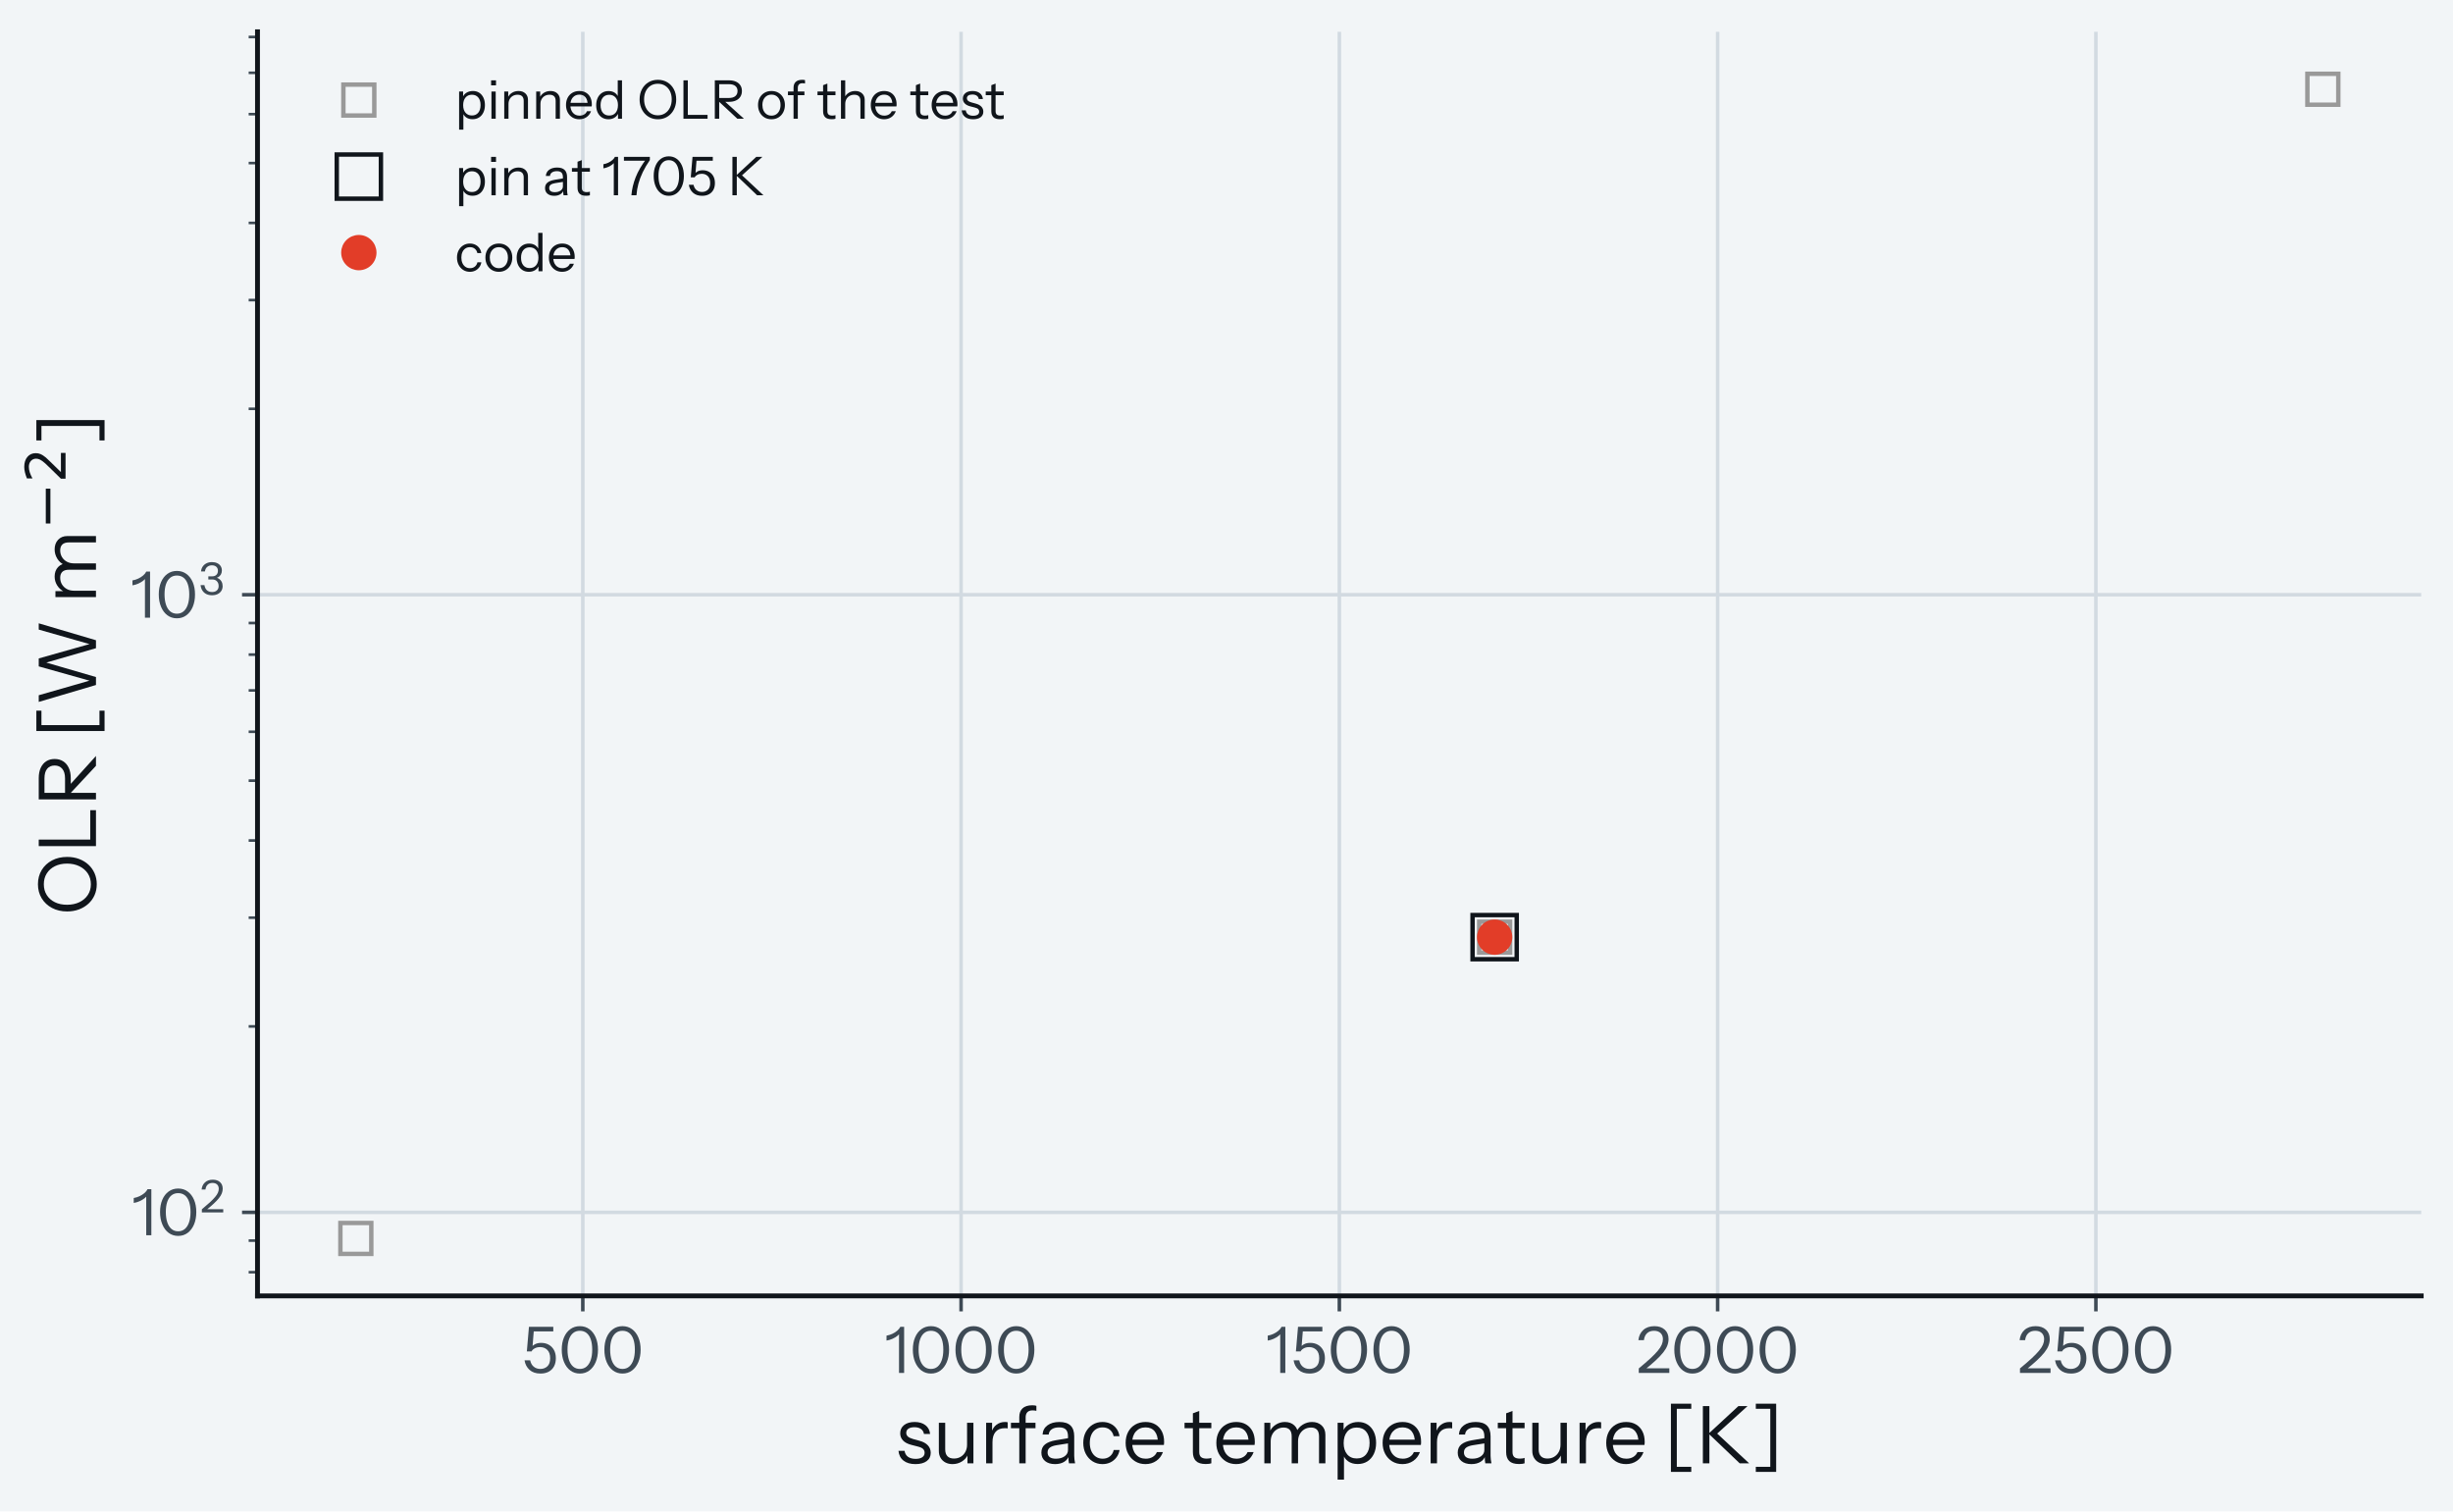
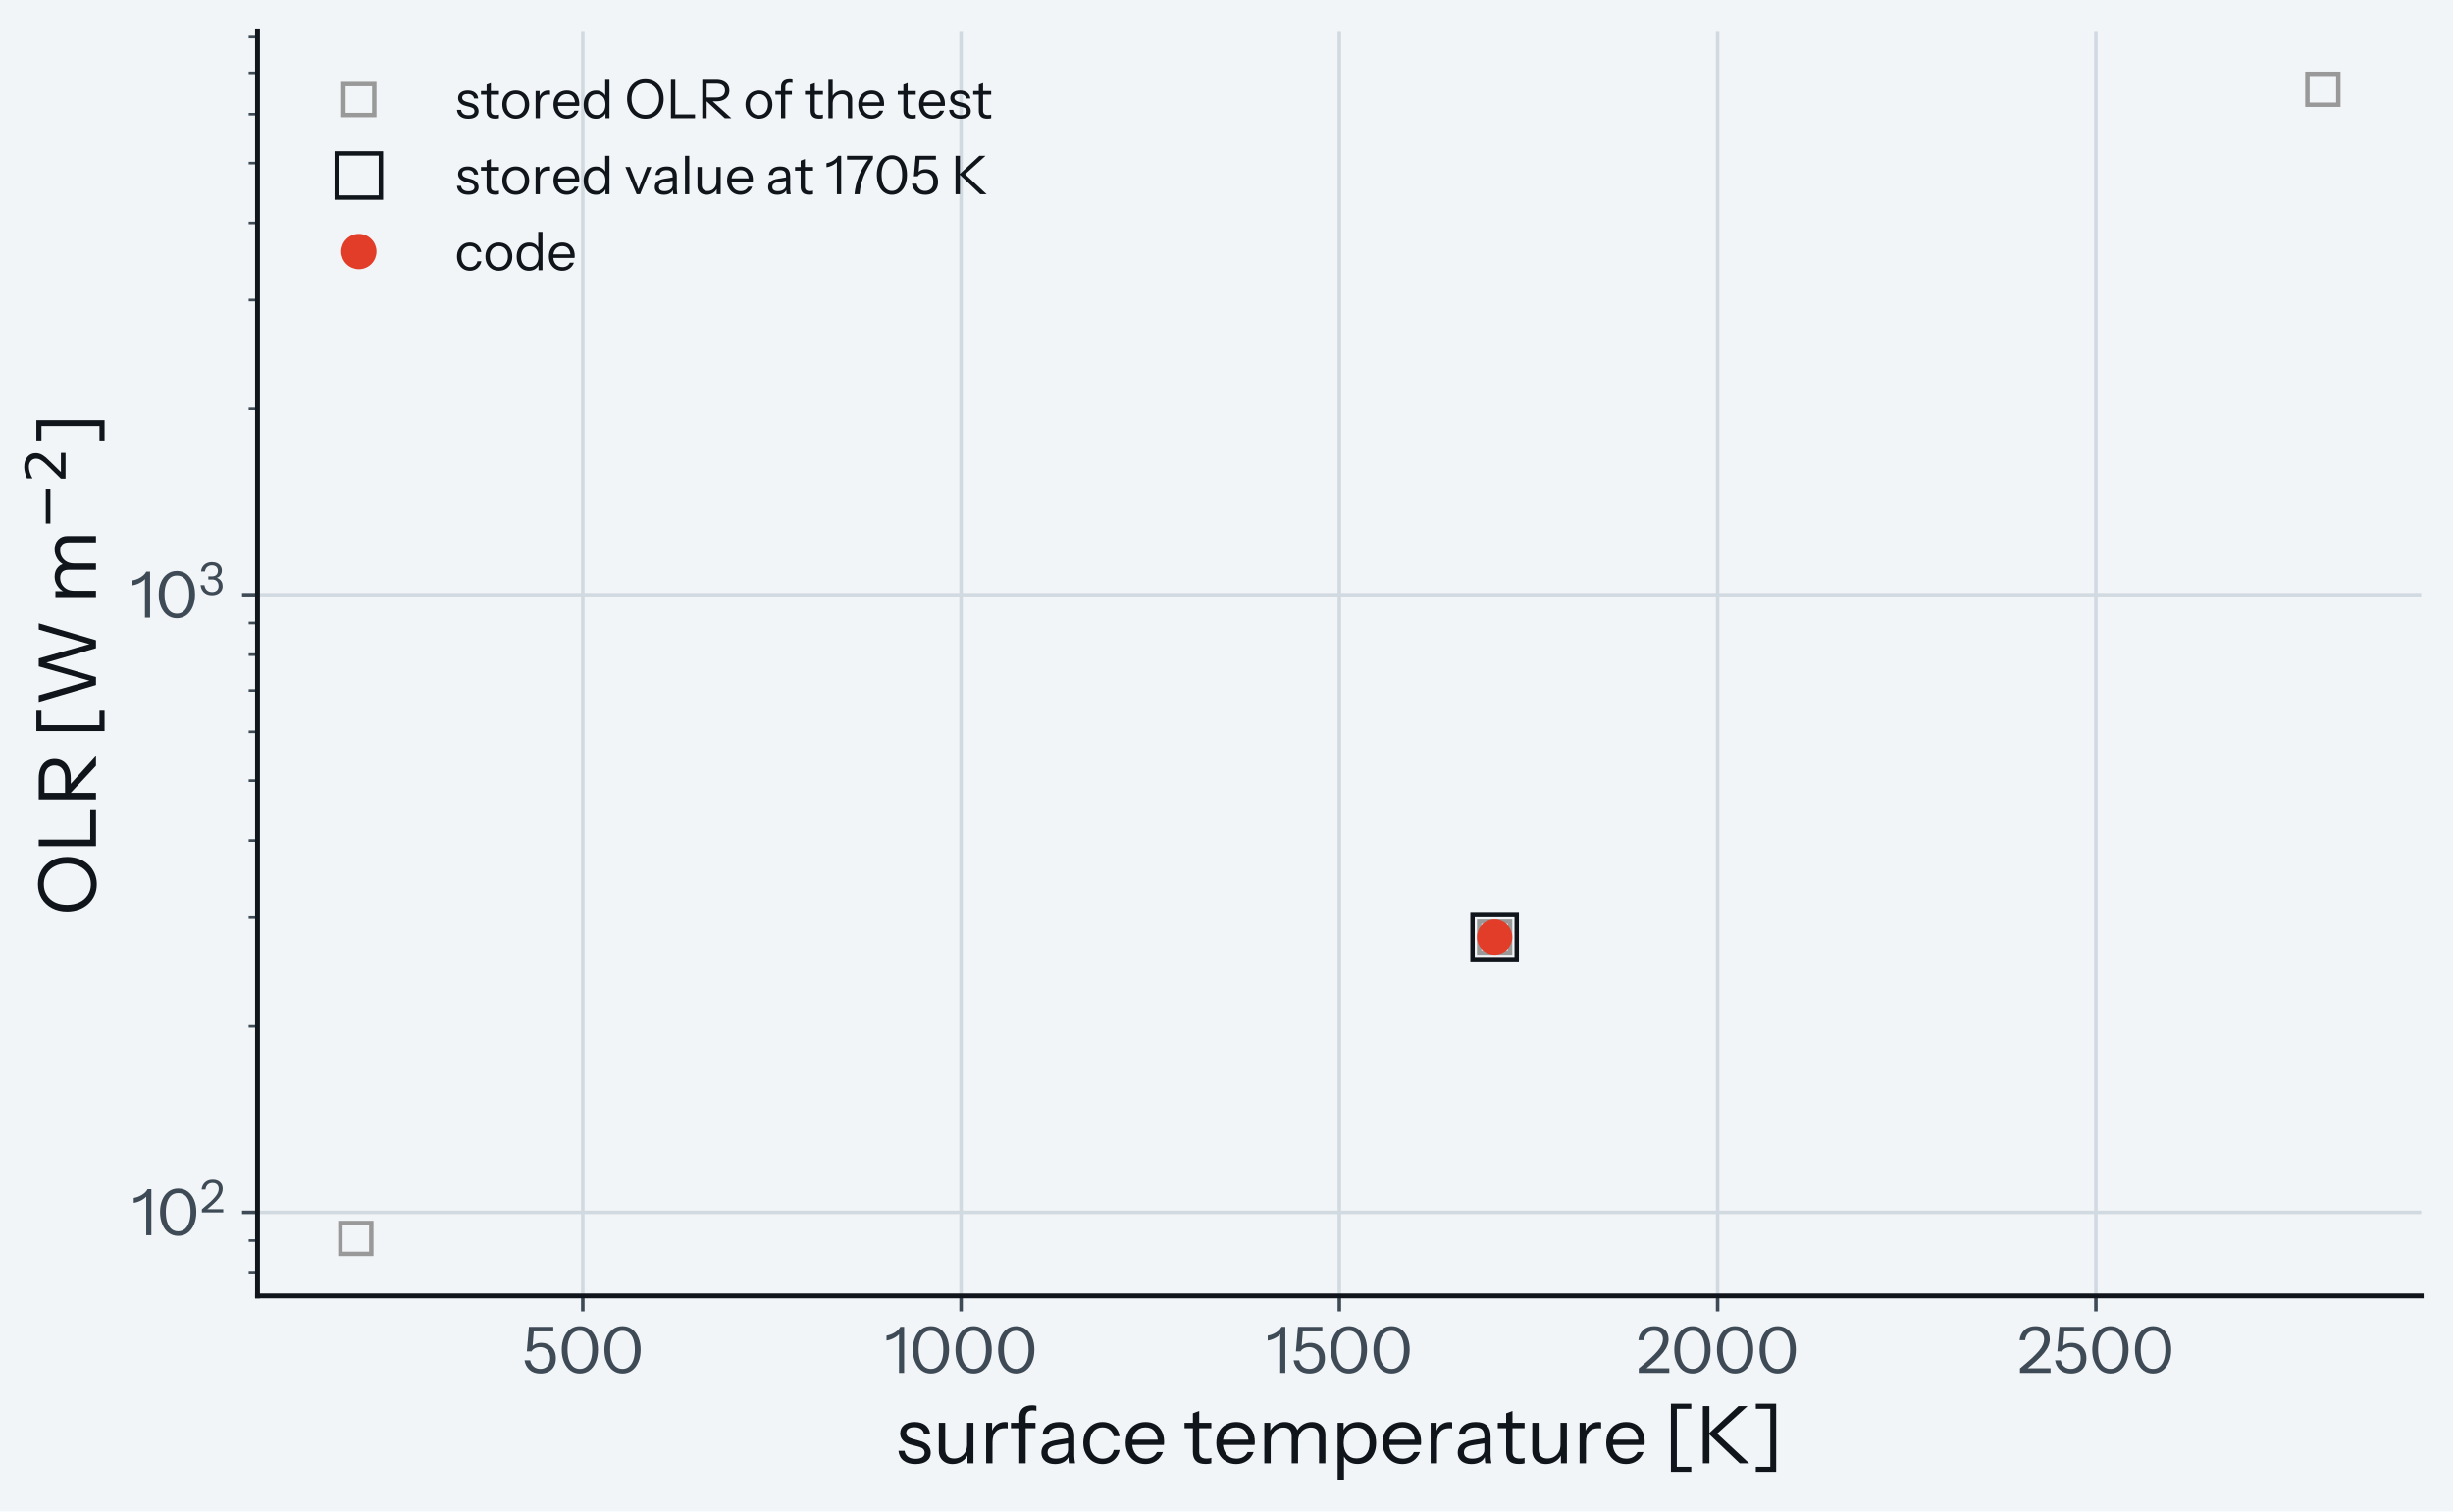
<svg xmlns="http://www.w3.org/2000/svg" xmlns:xlink="http://www.w3.org/1999/xlink" width="555.483pt" height="342.264pt" viewBox="0 0 555.483 342.264" version="1.1">
  <defs>
    <style type="text/css">*{stroke-linejoin: round; stroke-linecap: butt}</style>
  </defs>
  <g id="figure_1">
    <g id="patch_1">
      <path d="M 0 342.264  L 555.483 342.264  L 555.483 0  L 0 0  z " style="fill: #f2f5f7" />
    </g>
    <g id="axes_1">
      <g id="patch_2">
        <path d="M 58.31 293.462  L 548.283 293.462  L 548.283 7.2  L 58.31 7.2  z " style="fill: #f2f5f7" />
      </g>
      <g id="matplotlib.axis_1">
        <g id="xtick_1">
          <g id="line2d_1">
            <path d="M 131.977 293.462  L 131.977 7.2  " clip-path="url(#p3e7d38da73)" style="fill: none; stroke: #d2dae1; stroke-width: 0.8; stroke-linecap: square" />
          </g>
          <g id="line2d_2">
            <defs>
              <path id="m2a301ba8c9" d="M 0 0  L 0 3.5  " style="stroke: #3e4a55; stroke-width: 0.8" />
            </defs>
            <g>
              <use xlink:href="#m2a301ba8c9" x="131.977" y="293.462" style="fill: #3e4a55; stroke: #3e4a55; stroke-width: 0.8" />
            </g>
          </g>
          <g id="text_1">
            <g style="fill: #3e4a55" transform="translate(118.1592 310.9018) scale(0.145 -0.145)">
              <defs>
                <path id="InstrumentSans-Regular-35" d="M 1869 -64  Q 1184 -64 774 304  Q 365 672 275 1261  L 838 1261  Q 922 845 1194 621  Q 1466 397 1856 397  Q 2266 397 2550 653  Q 2835 909 2835 1466  Q 2835 2022 2550 2300  Q 2266 2579 1830 2579  Q 1517 2579 1286 2451  Q 1056 2323 979 2150  L 506 2150  L 717 4608  L 3149 4608  L 3149 4147  L 1030 4147  L 1210 4339  L 1062 2483  L 941 2528  Q 1056 2720 1312 2861  Q 1568 3002 1939 3002  Q 2368 3002 2697 2816  Q 3027 2630 3216 2288  Q 3405 1946 3405 1466  Q 3405 986 3216 643  Q 3027 301 2684 118  Q 2342 -64 1869 -64  z " transform="scale(0.015625)" />
                <path id="InstrumentSans-Regular-30" d="M 2131 -64  Q 1587 -64 1180 240  Q 774 544 547 1085  Q 320 1626 320 2323  Q 320 3021 544 3549  Q 768 4077 1177 4374  Q 1587 4672 2131 4672  Q 2675 4672 3081 4374  Q 3488 4077 3715 3549  Q 3942 3021 3942 2323  Q 3942 1619 3715 1081  Q 3488 544 3081 240  Q 2675 -64 2131 -64  z M 2131 397  Q 2522 397 2797 630  Q 3072 864 3219 1296  Q 3366 1728 3366 2330  Q 3366 2925 3222 3347  Q 3078 3770 2803 3990  Q 2528 4211 2131 4211  Q 1734 4211 1459 3987  Q 1184 3763 1040 3344  Q 896 2925 896 2330  Q 896 1728 1043 1293  Q 1190 858 1465 627  Q 1741 397 2131 397  z " transform="scale(0.015625)" />
              </defs>
              <use xlink:href="#InstrumentSans-Regular-35" />
              <use xlink:href="#InstrumentSans-Regular-30" transform="translate(57.39999 0)" />
              <use xlink:href="#InstrumentSans-Regular-30" transform="translate(124 0)" />
            </g>
          </g>
        </g>
        <g id="xtick_2">
          <g id="line2d_3">
            <path d="M 217.637 293.462  L 217.637 7.2  " clip-path="url(#p3e7d38da73)" style="fill: none; stroke: #d2dae1; stroke-width: 0.8; stroke-linecap: square" />
          </g>
          <g id="line2d_4">
            <g>
              <use xlink:href="#m2a301ba8c9" x="217.637" y="293.462" style="fill: #3e4a55; stroke: #3e4a55; stroke-width: 0.8" />
            </g>
          </g>
          <g id="text_2">
            <g style="fill: #3e4a55" transform="translate(200.3184 310.9018) scale(0.145 -0.145)">
              <defs>
                <path id="InstrumentSans-Regular-31" d="M 1440 0  L 1440 4083  L 1574 4051  Q 1498 3878 1280 3705  Q 1062 3533 777 3405  Q 493 3277 192 3232  L 192 3725  Q 493 3776 768 3904  Q 1043 4032 1257 4214  Q 1472 4397 1574 4608  L 1952 4608  L 1952 0  L 1440 0  z " transform="scale(0.015625)" />
              </defs>
              <use xlink:href="#InstrumentSans-Regular-31" />
              <use xlink:href="#InstrumentSans-Regular-30" transform="translate(39.09999 0)" />
              <use xlink:href="#InstrumentSans-Regular-30" transform="translate(105.7 0)" />
              <use xlink:href="#InstrumentSans-Regular-30" transform="translate(172.3 0)" />
            </g>
          </g>
        </g>
        <g id="xtick_3">
          <g id="line2d_5">
            <path d="M 303.296 293.462  L 303.296 7.2  " clip-path="url(#p3e7d38da73)" style="fill: none; stroke: #d2dae1; stroke-width: 0.8; stroke-linecap: square" />
          </g>
          <g id="line2d_6">
            <g>
              <use xlink:href="#m2a301ba8c9" x="303.296" y="293.462" style="fill: #3e4a55; stroke: #3e4a55; stroke-width: 0.8" />
            </g>
          </g>
          <g id="text_3">
            <g style="fill: #3e4a55" transform="translate(286.644 310.9018) scale(0.145 -0.145)">
              <use xlink:href="#InstrumentSans-Regular-31" />
              <use xlink:href="#InstrumentSans-Regular-35" transform="translate(39.09999 0)" />
              <use xlink:href="#InstrumentSans-Regular-30" transform="translate(96.49998 0)" />
              <use xlink:href="#InstrumentSans-Regular-30" transform="translate(163.1 0)" />
            </g>
          </g>
        </g>
        <g id="xtick_4">
          <g id="line2d_7">
            <path d="M 388.956 293.462  L 388.956 7.2  " clip-path="url(#p3e7d38da73)" style="fill: none; stroke: #d2dae1; stroke-width: 0.8; stroke-linecap: square" />
          </g>
          <g id="line2d_8">
            <g>
              <use xlink:href="#m2a301ba8c9" x="388.956" y="293.462" style="fill: #3e4a55; stroke: #3e4a55; stroke-width: 0.8" />
            </g>
          </g>
          <g id="text_4">
            <g style="fill: #3e4a55" transform="translate(370.5205 310.9018) scale(0.145 -0.145)">
              <defs>
                <path id="InstrumentSans-Regular-32" d="M 256 0  L 256 448  Q 947 1018 1411 1446  Q 1875 1875 2153 2208  Q 2432 2541 2550 2819  Q 2669 3098 2669 3366  Q 2669 3763 2432 3987  Q 2195 4211 1779 4211  Q 1350 4211 1088 3968  Q 826 3725 768 3270  L 218 3270  Q 282 3898 701 4285  Q 1120 4672 1818 4672  Q 2464 4672 2848 4326  Q 3232 3981 3232 3379  Q 3232 3053 3107 2726  Q 2982 2400 2697 2041  Q 2413 1683 1949 1251  Q 1485 819 800 275  L 678 461  L 3309 461  L 3309 0  L 256 0  z " transform="scale(0.015625)" />
              </defs>
              <use xlink:href="#InstrumentSans-Regular-32" />
              <use xlink:href="#InstrumentSans-Regular-30" transform="translate(54.49999 0)" />
              <use xlink:href="#InstrumentSans-Regular-30" transform="translate(121.1 0)" />
              <use xlink:href="#InstrumentSans-Regular-30" transform="translate(187.7 0)" />
            </g>
          </g>
        </g>
        <g id="xtick_5">
          <g id="line2d_9">
            <path d="M 474.615 293.462  L 474.615 7.2  " clip-path="url(#p3e7d38da73)" style="fill: none; stroke: #d2dae1; stroke-width: 0.8; stroke-linecap: square" />
          </g>
          <g id="line2d_10">
            <g>
              <use xlink:href="#m2a301ba8c9" x="474.615" y="293.462" style="fill: #3e4a55; stroke: #3e4a55; stroke-width: 0.8" />
            </g>
          </g>
          <g id="text_5">
            <g style="fill: #3e4a55" transform="translate(456.8462 310.9018) scale(0.145 -0.145)">
              <use xlink:href="#InstrumentSans-Regular-32" />
              <use xlink:href="#InstrumentSans-Regular-35" transform="translate(54.49999 0)" />
              <use xlink:href="#InstrumentSans-Regular-30" transform="translate(111.9 0)" />
              <use xlink:href="#InstrumentSans-Regular-30" transform="translate(178.5 0)" />
            </g>
          </g>
        </g>
        <g id="text_6">
          <g style="fill: #10151b" transform="translate(202.7551 331.3743) scale(0.18 -0.18)">
            <defs>
              <path id="InstrumentSans-Regular-73" d="M 1619 -64  Q 1018 -64 659 214  Q 301 493 250 1005  L 742 1005  Q 787 691 1017 524  Q 1248 358 1632 358  Q 1971 358 2163 486  Q 2355 614 2355 851  Q 2355 1018 2246 1142  Q 2138 1267 1811 1350  L 1286 1485  Q 838 1600 614 1840  Q 390 2080 390 2413  Q 390 2835 704 3081  Q 1018 3328 1555 3328  Q 2086 3328 2419 3072  Q 2752 2816 2797 2362  L 2304 2362  Q 2259 2624 2060 2765  Q 1862 2906 1536 2906  Q 1222 2906 1049 2787  Q 877 2669 877 2451  Q 877 2285 1001 2163  Q 1126 2042 1421 1958  L 1933 1818  Q 2387 1696 2617 1446  Q 2848 1197 2848 845  Q 2848 416 2521 176  Q 2195 -64 1619 -64  z " transform="scale(0.015625)" />
              <path id="InstrumentSans-Regular-75" d="M 1574 -64  Q 1254 -64 1004 67  Q 755 198 614 438  Q 474 678 474 992  L 474 3264  L 986 3264  L 986 1126  Q 986 755 1168 569  Q 1350 384 1690 384  Q 1997 384 2233 525  Q 2470 666 2608 918  Q 2746 1171 2746 1498  L 2829 723  Q 2669 358 2329 147  Q 1990 -64 1574 -64  z M 2778 0  L 2778 768  L 2746 768  L 2746 3264  L 3258 3264  L 3258 0  L 2778 0  z " transform="scale(0.015625)" />
              <path id="InstrumentSans-Regular-72" d="M 512 0  L 512 3264  L 992 3264  L 992 2432  L 1024 2432  L 1024 0  L 512 0  z M 1024 1702  L 941 2477  Q 1056 2893 1350 3110  Q 1645 3328 2029 3328  Q 2189 3328 2246 3302  L 2246 2810  Q 2214 2822 2156 2825  Q 2099 2829 2016 2829  Q 1530 2829 1277 2537  Q 1024 2246 1024 1702  z " transform="scale(0.015625)" />
              <path id="InstrumentSans-Regular-66" d="M 781 0  L 781 3725  Q 781 4173 1040 4422  Q 1299 4672 1830 4672  Q 1958 4672 2032 4659  Q 2106 4646 2157 4627  L 2157 4224  Q 2112 4237 2032 4249  Q 1952 4262 1862 4262  Q 1568 4262 1430 4115  Q 1293 3968 1293 3699  L 1293 0  L 781 0  z M 109 2829  L 109 3264  L 2086 3264  L 2086 2829  L 109 2829  z " transform="scale(0.015625)" />
              <path id="InstrumentSans-Regular-61" d="M 2515 0  Q 2490 109 2480 249  Q 2470 390 2470 608  L 2438 608  L 2438 2170  Q 2438 2541 2268 2717  Q 2099 2893 1722 2893  Q 1350 2893 1129 2742  Q 909 2592 883 2317  L 390 2317  Q 422 2790 787 3059  Q 1152 3328 1741 3328  Q 2349 3328 2643 3040  Q 2938 2752 2938 2176  L 2938 608  Q 2938 467 2957 316  Q 2976 166 3008 0  L 2515 0  z M 1395 -64  Q 890 -64 592 182  Q 294 429 294 858  Q 294 1286 588 1523  Q 883 1760 1446 1856  L 2586 2048  L 2586 1626  L 1523 1459  Q 1165 1402 979 1267  Q 794 1133 794 877  Q 794 627 963 499  Q 1133 371 1466 371  Q 1894 371 2166 566  Q 2438 762 2438 1075  L 2522 621  Q 2419 294 2121 115  Q 1824 -64 1395 -64  z " transform="scale(0.015625)" />
              <path id="InstrumentSans-Regular-63" d="M 1805 -64  Q 1357 -64 1008 157  Q 659 378 457 765  Q 256 1152 256 1645  Q 256 2138 457 2515  Q 659 2893 1008 3110  Q 1357 3328 1798 3328  Q 2163 3328 2454 3187  Q 2746 3046 2934 2787  Q 3123 2528 3174 2182  L 2701 2182  Q 2637 2496 2406 2694  Q 2176 2893 1811 2893  Q 1498 2893 1267 2739  Q 1037 2586 909 2304  Q 781 2022 781 1645  Q 781 1267 909 979  Q 1037 691 1270 531  Q 1504 371 1818 371  Q 2170 371 2406 566  Q 2643 762 2707 1075  L 3181 1075  Q 3123 736 2928 477  Q 2733 218 2445 77  Q 2157 -64 1805 -64  z " transform="scale(0.015625)" />
              <path id="InstrumentSans-Regular-65" d="M 1850 -64  Q 1382 -64 1024 157  Q 666 378 461 762  Q 256 1146 256 1645  Q 256 2144 457 2525  Q 659 2906 1024 3117  Q 1389 3328 1862 3328  Q 2317 3328 2653 3129  Q 2989 2931 3171 2572  Q 3354 2214 3354 1728  Q 3354 1664 3350 1606  Q 3347 1549 3334 1478  L 640 1478  L 640 1907  L 3021 1907  L 2854 1670  Q 2854 2259 2595 2576  Q 2336 2893 1862 2893  Q 1376 2893 1078 2557  Q 781 2221 781 1651  Q 781 1069 1078 720  Q 1376 371 1875 371  Q 2189 371 2425 508  Q 2662 646 2771 902  L 3258 902  Q 3098 454 2723 195  Q 2349 -64 1850 -64  z " transform="scale(0.015625)" />
              <path id="InstrumentSans-Regular-20" transform="scale(0.015625)" />
              <path id="InstrumentSans-Regular-74" d="M 1818 -58  Q 1274 -58 1027 188  Q 781 435 781 902  L 781 4026  L 1293 4218  L 1293 909  Q 1293 634 1433 506  Q 1574 378 1894 378  Q 2022 378 2115 394  Q 2208 410 2266 435  L 2266 0  Q 2202 -26 2083 -42  Q 1965 -58 1818 -58  z M 109 2829  L 109 3264  L 2266 3264  L 2266 2829  L 109 2829  z " transform="scale(0.015625)" />
              <path id="InstrumentSans-Regular-6d" d="M 512 0  L 512 3264  L 992 3264  L 992 2496  L 1024 2496  L 1024 0  L 512 0  z M 2714 0  L 2714 2163  Q 2714 2534 2547 2707  Q 2381 2880 2067 2880  Q 1773 2880 1536 2739  Q 1299 2598 1161 2348  Q 1024 2099 1024 1766  L 941 2541  Q 1107 2906 1440 3117  Q 1773 3328 2163 3328  Q 2637 3328 2931 3049  Q 3226 2771 3226 2298  L 3226 0  L 2714 0  z M 4915 0  L 4915 2163  Q 4915 2534 4748 2707  Q 4582 2880 4269 2880  Q 3974 2880 3737 2739  Q 3501 2598 3363 2348  Q 3226 2099 3226 1766  L 3098 2541  Q 3264 2906 3609 3117  Q 3955 3328 4352 3328  Q 4826 3328 5126 3049  Q 5427 2771 5427 2298  L 5427 0  L 4915 0  z " transform="scale(0.015625)" />
              <path id="InstrumentSans-Regular-70" d="M 2125 -58  Q 1664 -58 1350 166  Q 1037 390 922 800  L 1024 813  L 1024 -1312  L 512 -1312  L 512 3264  L 992 3264  L 992 2502  L 922 2522  Q 1043 2899 1382 3113  Q 1722 3328 2170 3328  Q 2605 3328 2928 3117  Q 3251 2906 3430 2528  Q 3610 2150 3610 1645  Q 3610 1133 3424 749  Q 3238 365 2905 153  Q 2573 -58 2125 -58  z M 2048 390  Q 2534 390 2809 726  Q 3085 1062 3085 1645  Q 3085 2221 2809 2550  Q 2534 2880 2048 2880  Q 1562 2880 1280 2544  Q 998 2208 998 1626  Q 998 1056 1280 723  Q 1562 390 2048 390  z " transform="scale(0.015625)" />
              <path id="InstrumentSans-Regular-5b" d="M 576 -691  L 576 4800  L 2214 4800  L 2214 4390  L 1050 4390  L 1050 -282  L 2214 -282  L 2214 -691  L 576 -691  z " transform="scale(0.015625)" />
              <path id="InstrumentSans-Regular-4b" d="M 550 0  L 550 4608  L 1075 4608  L 1075 0  L 550 0  z M 1018 2394  L 3411 4608  L 4147 4608  L 1702 2394  L 1018 2394  z M 3514 0  L 1005 2394  L 1702 2394  L 4275 0  L 3514 0  z " transform="scale(0.015625)" />
              <path id="InstrumentSans-Regular-5d" d="M 2022 4800  L 2022 -691  L 384 -691  L 384 -282  L 1549 -282  L 1549 4390  L 384 4390  L 384 4800  L 2022 4800  z " transform="scale(0.015625)" />
            </defs>
            <use xlink:href="#InstrumentSans-Regular-73" />
            <use xlink:href="#InstrumentSans-Regular-75" transform="translate(47.29999 0)" />
            <use xlink:href="#InstrumentSans-Regular-72" transform="translate(106.2 0)" />
            <use xlink:href="#InstrumentSans-Regular-66" transform="translate(143.7 0)" />
            <use xlink:href="#InstrumentSans-Regular-61" transform="translate(179.1 0)" />
            <use xlink:href="#InstrumentSans-Regular-63" transform="translate(232.3999 0)" />
            <use xlink:href="#InstrumentSans-Regular-65" transform="translate(285.6999 0)" />
            <use xlink:href="#InstrumentSans-Regular-20" transform="translate(342.0999 0)" />
            <use xlink:href="#InstrumentSans-Regular-74" transform="translate(362.0999 0)" />
            <use xlink:href="#InstrumentSans-Regular-65" transform="translate(399.7999 0)" />
            <use xlink:href="#InstrumentSans-Regular-6d" transform="translate(456.1999 0)" />
            <use xlink:href="#InstrumentSans-Regular-70" transform="translate(548.3999 0)" />
            <use xlink:href="#InstrumentSans-Regular-65" transform="translate(608.9999 0)" />
            <use xlink:href="#InstrumentSans-Regular-72" transform="translate(665.3999 0)" />
            <use xlink:href="#InstrumentSans-Regular-61" transform="translate(702.8999 0)" />
            <use xlink:href="#InstrumentSans-Regular-74" transform="translate(756.1998 0)" />
            <use xlink:href="#InstrumentSans-Regular-75" transform="translate(793.8998 0)" />
            <use xlink:href="#InstrumentSans-Regular-72" transform="translate(852.7998 0)" />
            <use xlink:href="#InstrumentSans-Regular-65" transform="translate(890.2998 0)" />
            <use xlink:href="#InstrumentSans-Regular-20" transform="translate(946.6998 0)" />
            <use xlink:href="#InstrumentSans-Regular-5b" transform="translate(966.6998 0)" />
            <use xlink:href="#InstrumentSans-Regular-4b" transform="translate(1007.3 0)" />
            <use xlink:href="#InstrumentSans-Regular-5d" transform="translate(1076.5 0)" />
          </g>
        </g>
      </g>
      <g id="matplotlib.axis_2">
        <g id="ytick_1">
          <g id="line2d_11">
            <path d="M 58.31 274.542  L 548.283 274.542  " clip-path="url(#p3e7d38da73)" style="fill: none; stroke: #d2dae1; stroke-width: 0.8; stroke-linecap: square" />
          </g>
          <g id="line2d_12">
            <defs>
              <path id="me776a80f98" d="M 0 0  L -3.5 0  " style="stroke: #3e4a55; stroke-width: 0.8" />
            </defs>
            <g>
              <use xlink:href="#me776a80f98" x="58.31" y="274.542" style="fill: #3e4a55; stroke: #3e4a55; stroke-width: 0.8" />
            </g>
          </g>
          <g id="text_7">
            <g style="fill: #3e4a55" transform="translate(29.85 279.7619) scale(0.145 -0.145)">
              <use xlink:href="#InstrumentSans-Regular-31" transform="translate(0 0.2)" />
              <use xlink:href="#InstrumentSans-Regular-30" transform="translate(39.09999 0.2)" />
              <use xlink:href="#InstrumentSans-Regular-32" transform="translate(106.5925 35.9) scale(0.7)" />
            </g>
          </g>
        </g>
        <g id="ytick_2">
          <g id="line2d_13">
            <path d="M 58.31 134.683  L 548.283 134.683  " clip-path="url(#p3e7d38da73)" style="fill: none; stroke: #d2dae1; stroke-width: 0.8; stroke-linecap: square" />
          </g>
          <g id="line2d_14">
            <g>
              <use xlink:href="#me776a80f98" x="58.31" y="134.683" style="fill: #3e4a55; stroke: #3e4a55; stroke-width: 0.8" />
            </g>
          </g>
          <g id="text_8">
            <g style="fill: #3e4a55" transform="translate(29.56 139.903) scale(0.145 -0.145)">
              <defs>
                <path id="InstrumentSans-Regular-33" d="M 1894 -64  Q 1434 -64 1085 105  Q 736 275 521 601  Q 307 928 256 1389  L 806 1389  Q 877 909 1158 653  Q 1440 397 1901 397  Q 2336 397 2585 627  Q 2835 858 2835 1254  Q 2835 1670 2592 1929  Q 2349 2189 1939 2189  L 1363 2189  L 1363 2637  L 1920 2637  Q 2291 2637 2512 2851  Q 2733 3066 2733 3424  Q 2733 3802 2499 4006  Q 2266 4211 1869 4211  Q 1478 4211 1203 3984  Q 928 3757 877 3334  L 320 3334  Q 358 3744 563 4041  Q 768 4339 1110 4505  Q 1453 4672 1882 4672  Q 2298 4672 2618 4525  Q 2938 4378 3117 4106  Q 3296 3834 3296 3469  Q 3296 3142 3149 2892  Q 3002 2643 2749 2502  Q 2496 2362 2170 2362  L 2131 2496  Q 2522 2496 2806 2333  Q 3091 2170 3248 1888  Q 3405 1606 3405 1235  Q 3405 851 3213 556  Q 3021 262 2681 99  Q 2342 -64 1894 -64  z " transform="scale(0.015625)" />
              </defs>
              <use xlink:href="#InstrumentSans-Regular-31" transform="translate(0 0.2)" />
              <use xlink:href="#InstrumentSans-Regular-30" transform="translate(39.09999 0.2)" />
              <use xlink:href="#InstrumentSans-Regular-33" transform="translate(106.5925 35.9) scale(0.7)" />
            </g>
          </g>
        </g>
        <g id="ytick_3">
          <g id="line2d_15">
            <defs>
              <path id="mc28c0771e6" d="M 0 0  L -2 0  " style="stroke: #3e4a55; stroke-width: 0.6" />
            </defs>
            <g>
              <use xlink:href="#mc28c0771e6" x="58.31" y="288.096" style="fill: #3e4a55; stroke: #3e4a55; stroke-width: 0.6" />
            </g>
          </g>
        </g>
        <g id="ytick_4">
          <g id="line2d_16">
            <g>
              <use xlink:href="#mc28c0771e6" x="58.31" y="280.942" style="fill: #3e4a55; stroke: #3e4a55; stroke-width: 0.6" />
            </g>
          </g>
        </g>
        <g id="ytick_5">
          <g id="line2d_17">
            <g>
              <use xlink:href="#mc28c0771e6" x="58.31" y="232.44" style="fill: #3e4a55; stroke: #3e4a55; stroke-width: 0.6" />
            </g>
          </g>
        </g>
        <g id="ytick_6">
          <g id="line2d_18">
            <g>
              <use xlink:href="#mc28c0771e6" x="58.31" y="207.812" style="fill: #3e4a55; stroke: #3e4a55; stroke-width: 0.6" />
            </g>
          </g>
        </g>
        <g id="ytick_7">
          <g id="line2d_19">
            <g>
              <use xlink:href="#mc28c0771e6" x="58.31" y="190.338" style="fill: #3e4a55; stroke: #3e4a55; stroke-width: 0.6" />
            </g>
          </g>
        </g>
        <g id="ytick_8">
          <g id="line2d_20">
            <g>
              <use xlink:href="#mc28c0771e6" x="58.31" y="176.785" style="fill: #3e4a55; stroke: #3e4a55; stroke-width: 0.6" />
            </g>
          </g>
        </g>
        <g id="ytick_9">
          <g id="line2d_21">
            <g>
              <use xlink:href="#mc28c0771e6" x="58.31" y="165.711" style="fill: #3e4a55; stroke: #3e4a55; stroke-width: 0.6" />
            </g>
          </g>
        </g>
        <g id="ytick_10">
          <g id="line2d_22">
            <g>
              <use xlink:href="#mc28c0771e6" x="58.31" y="156.347" style="fill: #3e4a55; stroke: #3e4a55; stroke-width: 0.6" />
            </g>
          </g>
        </g>
        <g id="ytick_11">
          <g id="line2d_23">
            <g>
              <use xlink:href="#mc28c0771e6" x="58.31" y="148.237" style="fill: #3e4a55; stroke: #3e4a55; stroke-width: 0.6" />
            </g>
          </g>
        </g>
        <g id="ytick_12">
          <g id="line2d_24">
            <g>
              <use xlink:href="#mc28c0771e6" x="58.31" y="141.083" style="fill: #3e4a55; stroke: #3e4a55; stroke-width: 0.6" />
            </g>
          </g>
        </g>
        <g id="ytick_13">
          <g id="line2d_25">
            <g>
              <use xlink:href="#mc28c0771e6" x="58.31" y="92.581" style="fill: #3e4a55; stroke: #3e4a55; stroke-width: 0.6" />
            </g>
          </g>
        </g>
        <g id="ytick_14">
          <g id="line2d_26">
            <g>
              <use xlink:href="#mc28c0771e6" x="58.31" y="67.953" style="fill: #3e4a55; stroke: #3e4a55; stroke-width: 0.6" />
            </g>
          </g>
        </g>
        <g id="ytick_15">
          <g id="line2d_27">
            <g>
              <use xlink:href="#mc28c0771e6" x="58.31" y="50.48" style="fill: #3e4a55; stroke: #3e4a55; stroke-width: 0.6" />
            </g>
          </g>
        </g>
        <g id="ytick_16">
          <g id="line2d_28">
            <g>
              <use xlink:href="#mc28c0771e6" x="58.31" y="36.926" style="fill: #3e4a55; stroke: #3e4a55; stroke-width: 0.6" />
            </g>
          </g>
        </g>
        <g id="ytick_17">
          <g id="line2d_29">
            <g>
              <use xlink:href="#mc28c0771e6" x="58.31" y="25.852" style="fill: #3e4a55; stroke: #3e4a55; stroke-width: 0.6" />
            </g>
          </g>
        </g>
        <g id="ytick_18">
          <g id="line2d_30">
            <g>
              <use xlink:href="#mc28c0771e6" x="58.31" y="16.489" style="fill: #3e4a55; stroke: #3e4a55; stroke-width: 0.6" />
            </g>
          </g>
        </g>
        <g id="ytick_19">
          <g id="line2d_31">
            <g>
              <use xlink:href="#mc28c0771e6" x="58.31" y="8.378" style="fill: #3e4a55; stroke: #3e4a55; stroke-width: 0.6" />
            </g>
          </g>
        </g>
        <g id="text_9">
          <g style="fill: #10151b" transform="translate(21.87 207.3009) rotate(-90) scale(0.18 -0.18)">
            <defs>
              <path id="InstrumentSans-Regular-4f" d="M 2515 -64  Q 2035 -64 1635 112  Q 1235 288 940 611  Q 646 934 483 1369  Q 320 1805 320 2323  Q 320 3008 601 3539  Q 883 4070 1379 4371  Q 1875 4672 2509 4672  Q 3155 4672 3651 4371  Q 4147 4070 4428 3539  Q 4710 3008 4710 2317  Q 4710 1798 4547 1363  Q 4384 928 4089 608  Q 3795 288 3392 112  Q 2989 -64 2515 -64  z M 2509 410  Q 3002 410 3376 656  Q 3750 902 3961 1337  Q 4173 1773 4173 2330  Q 4173 2880 3965 3302  Q 3757 3725 3382 3961  Q 3008 4198 2509 4198  Q 2010 4198 1638 3961  Q 1267 3725 1062 3305  Q 858 2886 858 2330  Q 858 1766 1066 1334  Q 1274 902 1645 656  Q 2016 410 2509 410  z " transform="scale(0.015625)" />
              <path id="InstrumentSans-Regular-4c" d="M 550 0  L 550 4608  L 1075 4608  L 1075 0  L 550 0  z M 819 0  L 819 461  L 3443 461  L 3443 0  L 819 0  z " transform="scale(0.015625)" />
              <path id="InstrumentSans-Regular-52" d="M 550 0  L 550 4608  L 2253 4608  Q 2746 4608 3091 4448  Q 3437 4288 3619 4003  Q 3802 3718 3802 3328  Q 3802 2938 3619 2646  Q 3437 2355 3091 2192  Q 2746 2029 2253 2029  L 934 2029  L 934 2490  L 2234 2490  Q 2746 2490 3011 2714  Q 3277 2938 3277 3328  Q 3277 3712 3014 3929  Q 2752 4147 2234 4147  L 1075 4147  L 1075 0  L 550 0  z M 3251 0  L 800 2285  L 1517 2285  L 4045 0  L 3251 0  z " transform="scale(0.015625)" />
              <path id="InstrumentSans-Regular-57" d="M 1683 0  L 320 4608  L 858 4608  L 2080 352  L 1984 352  L 3181 4608  L 3821 4608  L 5024 352  L 4928 352  L 6144 4608  L 6650 4608  L 5286 0  L 4646 0  L 3450 4128  L 3526 4128  L 2323 0  L 1683 0  z " transform="scale(0.015625)" />
              <path id="DejaVuSans-2212" d="M 678 2272  L 4684 2272  L 4684 1741  L 678 1741  L 678 2272  z " transform="scale(0.015625)" />
              <path id="DejaVuSans-32" d="M 1228 531  L 3431 531  L 3431 0  L 469 0  L 469 531  Q 828 903 1448 1529  Q 2069 2156 2228 2338  Q 2531 2678 2651 2914  Q 2772 3150 2772 3378  Q 2772 3750 2511 3984  Q 2250 4219 1831 4219  Q 1534 4219 1204 4116  Q 875 4013 500 3803  L 500 4441  Q 881 4594 1212 4672  Q 1544 4750 1819 4750  Q 2544 4750 2975 4387  Q 3406 4025 3406 3419  Q 3406 3131 3298 2873  Q 3191 2616 2906 2266  Q 2828 2175 2409 1742  Q 1991 1309 1228 531  z " transform="scale(0.015625)" />
            </defs>
            <use xlink:href="#InstrumentSans-Regular-4f" transform="translate(0 0.765625)" />
            <use xlink:href="#InstrumentSans-Regular-4c" transform="translate(78.59999 0.765625)" />
            <use xlink:href="#InstrumentSans-Regular-52" transform="translate(137.4 0.765625)" />
            <use xlink:href="#InstrumentSans-Regular-20" transform="translate(203 0.765625)" />
            <use xlink:href="#InstrumentSans-Regular-5b" transform="translate(223 0.765625)" />
            <use xlink:href="#InstrumentSans-Regular-57" transform="translate(263.5999 0.765625)" />
            <use xlink:href="#InstrumentSans-Regular-20" transform="translate(372.4999 0.765625)" />
            <use xlink:href="#InstrumentSans-Regular-6d" transform="translate(392.4999 0.765625)" />
            <use xlink:href="#DejaVuSans-2212" transform="translate(485.6569 39.04688) scale(0.7)" />
            <use xlink:href="#DejaVuSans-32" transform="translate(544.3093 39.04688) scale(0.7)" />
            <use xlink:href="#InstrumentSans-Regular-5d" transform="translate(591.5798 0.765625)" />
          </g>
        </g>
      </g>
      <g id="line2d_32">
        <defs>
          <path id="m652ae1bde5" d="M -3.5 3.5  L 3.5 3.5  L 3.5 -3.5  L -3.5 -3.5  z " style="stroke: #999999; stroke-linejoin: miter" />
        </defs>
        <g clip-path="url(#p3e7d38da73)">
          <use xlink:href="#m652ae1bde5" x="80.581" y="280.45" style="fill-opacity: 0; stroke: #999999; stroke-linejoin: miter" />
          <use xlink:href="#m652ae1bde5" x="338.462" y="212.222" style="fill-opacity: 0; stroke: #999999; stroke-linejoin: miter" />
          <use xlink:href="#m652ae1bde5" x="526.011" y="20.212" style="fill-opacity: 0; stroke: #999999; stroke-linejoin: miter" />
        </g>
      </g>
      <g id="line2d_33">
        <defs>
          <path id="maf27fa3274" d="M -5 5  L 5 5  L 5 -5  L -5 -5  z " style="stroke: #10151b; stroke-linejoin: miter" />
        </defs>
        <g clip-path="url(#p3e7d38da73)">
          <use xlink:href="#maf27fa3274" x="338.462" y="212.222" style="fill-opacity: 0; stroke: #10151b; stroke-linejoin: miter" />
        </g>
      </g>
      <g id="line2d_34">
        <defs>
          <path id="m21a0762dc7" d="M 0 3.5  C 0.928 3.5 1.819 3.131 2.475 2.475  C 3.131 1.819 3.5 0.928 3.5 0  C 3.5 -0.928 3.131 -1.819 2.475 -2.475  C 1.819 -3.131 0.928 -3.5 0 -3.5  C -0.928 -3.5 -1.819 -3.131 -2.475 -2.475  C -3.131 -1.819 -3.5 -0.928 -3.5 0  C -3.5 0.928 -3.131 1.819 -2.475 2.475  C -1.819 3.131 -0.928 3.5 0 3.5  z " style="stroke: #e23d28" />
        </defs>
        <g clip-path="url(#p3e7d38da73)">
          <use xlink:href="#m21a0762dc7" x="338.462" y="212.222" style="fill: #e23d28; stroke: #e23d28" />
        </g>
      </g>
      <g id="patch_3">
        <path d="M 58.31 293.462  L 58.31 7.2  " style="fill: none; stroke: #10151b; stroke-width: 1.1; stroke-linejoin: miter; stroke-linecap: square" />
      </g>
      <g id="patch_4">
        <path d="M 58.31 293.462  L 548.283 293.462  " style="fill: none; stroke: #10151b; stroke-width: 1.1; stroke-linejoin: miter; stroke-linecap: square" />
      </g>
      <g id="legend_1">
        <g id="line2d_35">
          <g>
-             <use xlink:href="#m652ae1bde5" x="81.259" y="22.66" style="fill-opacity: 0; stroke: #999999; stroke-linejoin: miter" />
+             <use xlink:href="#m652ae1bde5" x="81.259" y="22.54" style="fill-opacity: 0; stroke: #999999; stroke-linejoin: miter" />
          </g>
        </g>
        <g id="text_10">
-           <g style="fill: #10151b" transform="translate(103.0005 26.88796) scale(0.120785 -0.120785)">
-             <defs>
-               <path id="InstrumentSans-Regular-69" d="M 512 0  L 512 3264  L 1024 3264  L 1024 0  L 512 0  z M 472 4006  L 472 4608  L 1061 4608  L 1061 4006  L 472 4006  z " transform="scale(0.015625)" />
-               <path id="InstrumentSans-Regular-6e" d="M 512 0  L 512 3264  L 992 3264  L 992 2496  L 1024 2496  L 1024 0  L 512 0  z M 2848 0  L 2848 2138  Q 2848 2509 2662 2694  Q 2477 2880 2112 2880  Q 1792 2880 1545 2739  Q 1299 2598 1161 2348  Q 1024 2099 1024 1766  L 941 2541  Q 1107 2906 1449 3117  Q 1792 3328 2227 3328  Q 2739 3328 3049 3037  Q 3360 2746 3360 2272  L 3360 0  L 2848 0  z " transform="scale(0.015625)" />
+           <g style="fill: #10151b" transform="translate(103.0005 26.76717) scale(0.120785 -0.120785)">
+             <defs>
+               <path id="InstrumentSans-Regular-6f" d="M 1869 -64  Q 1389 -64 1024 160  Q 659 384 457 771  Q 256 1158 256 1645  Q 256 2138 461 2515  Q 666 2893 1027 3110  Q 1389 3328 1869 3328  Q 2355 3328 2716 3110  Q 3078 2893 3280 2515  Q 3482 2138 3482 1645  Q 3482 1158 3280 771  Q 3078 384 2716 160  Q 2355 -64 1869 -64  z M 1869 371  Q 2202 371 2445 534  Q 2688 698 2822 986  Q 2957 1274 2957 1651  Q 2957 2214 2659 2553  Q 2362 2893 1869 2893  Q 1382 2893 1081 2553  Q 781 2214 781 1651  Q 781 1274 915 986  Q 1050 698 1296 534  Q 1542 371 1869 371  z " transform="scale(0.015625)" />
              <path id="InstrumentSans-Regular-64" d="M 2886 0  L 2886 762  L 2950 742  Q 2829 371 2505 153  Q 2182 -64 1734 -64  Q 1293 -64 963 147  Q 634 358 451 736  Q 269 1114 269 1619  Q 269 2131 454 2515  Q 640 2899 973 3110  Q 1306 3322 1754 3322  Q 2214 3322 2528 3098  Q 2842 2874 2957 2464  L 2854 2451  L 2854 4608  L 3366 4608  L 3366 0  L 2886 0  z M 1830 384  Q 2323 384 2601 720  Q 2880 1056 2880 1638  Q 2880 2208 2598 2541  Q 2317 2874 1830 2874  Q 1344 2874 1069 2541  Q 794 2208 794 1619  Q 794 1043 1069 713  Q 1344 384 1830 384  z " transform="scale(0.015625)" />
-               <path id="InstrumentSans-Regular-6f" d="M 1869 -64  Q 1389 -64 1024 160  Q 659 384 457 771  Q 256 1158 256 1645  Q 256 2138 461 2515  Q 666 2893 1027 3110  Q 1389 3328 1869 3328  Q 2355 3328 2716 3110  Q 3078 2893 3280 2515  Q 3482 2138 3482 1645  Q 3482 1158 3280 771  Q 3078 384 2716 160  Q 2355 -64 1869 -64  z M 1869 371  Q 2202 371 2445 534  Q 2688 698 2822 986  Q 2957 1274 2957 1651  Q 2957 2214 2659 2553  Q 2362 2893 1869 2893  Q 1382 2893 1081 2553  Q 781 2214 781 1651  Q 781 1274 915 986  Q 1050 698 1296 534  Q 1542 371 1869 371  z " transform="scale(0.015625)" />
              <path id="InstrumentSans-Regular-68" d="M 512 0  L 512 4608  L 1024 4608  L 1024 0  L 512 0  z M 2848 0  L 2848 2138  Q 2848 2509 2662 2694  Q 2477 2880 2112 2880  Q 1792 2880 1545 2739  Q 1299 2598 1161 2348  Q 1024 2099 1024 1766  L 941 2541  Q 1107 2906 1449 3117  Q 1792 3328 2227 3328  Q 2739 3328 3049 3037  Q 3360 2746 3360 2272  L 3360 0  L 2848 0  z " transform="scale(0.015625)" />
            </defs>
-             <use xlink:href="#InstrumentSans-Regular-70" />
-             <use xlink:href="#InstrumentSans-Regular-69" transform="translate(60.59999 0)" />
-             <use xlink:href="#InstrumentSans-Regular-6e" transform="translate(84.59998 0)" />
-             <use xlink:href="#InstrumentSans-Regular-6e" transform="translate(144.5 0)" />
-             <use xlink:href="#InstrumentSans-Regular-65" transform="translate(204.4 0)" />
-             <use xlink:href="#InstrumentSans-Regular-64" transform="translate(260.8 0)" />
-             <use xlink:href="#InstrumentSans-Regular-20" transform="translate(321.3999 0)" />
-             <use xlink:href="#InstrumentSans-Regular-4f" transform="translate(341.3999 0)" />
-             <use xlink:href="#InstrumentSans-Regular-4c" transform="translate(419.9999 0)" />
-             <use xlink:href="#InstrumentSans-Regular-52" transform="translate(478.7999 0)" />
-             <use xlink:href="#InstrumentSans-Regular-20" transform="translate(544.3999 0)" />
-             <use xlink:href="#InstrumentSans-Regular-6f" transform="translate(564.3999 0)" />
-             <use xlink:href="#InstrumentSans-Regular-66" transform="translate(622.7999 0)" />
-             <use xlink:href="#InstrumentSans-Regular-20" transform="translate(658.1999 0)" />
-             <use xlink:href="#InstrumentSans-Regular-74" transform="translate(678.1999 0)" />
-             <use xlink:href="#InstrumentSans-Regular-68" transform="translate(715.8999 0)" />
-             <use xlink:href="#InstrumentSans-Regular-65" transform="translate(775.7998 0)" />
-             <use xlink:href="#InstrumentSans-Regular-20" transform="translate(832.1998 0)" />
-             <use xlink:href="#InstrumentSans-Regular-74" transform="translate(852.1998 0)" />
-             <use xlink:href="#InstrumentSans-Regular-65" transform="translate(889.8998 0)" />
-             <use xlink:href="#InstrumentSans-Regular-73" transform="translate(946.2998 0)" />
-             <use xlink:href="#InstrumentSans-Regular-74" transform="translate(993.5998 0)" />
+             <use xlink:href="#InstrumentSans-Regular-73" />
+             <use xlink:href="#InstrumentSans-Regular-74" transform="translate(47.29999 0)" />
+             <use xlink:href="#InstrumentSans-Regular-6f" transform="translate(84.99998 0)" />
+             <use xlink:href="#InstrumentSans-Regular-72" transform="translate(143.4 0)" />
+             <use xlink:href="#InstrumentSans-Regular-65" transform="translate(180.9 0)" />
+             <use xlink:href="#InstrumentSans-Regular-64" transform="translate(237.3 0)" />
+             <use xlink:href="#InstrumentSans-Regular-20" transform="translate(297.8999 0)" />
+             <use xlink:href="#InstrumentSans-Regular-4f" transform="translate(317.8999 0)" />
+             <use xlink:href="#InstrumentSans-Regular-4c" transform="translate(396.4999 0)" />
+             <use xlink:href="#InstrumentSans-Regular-52" transform="translate(455.2999 0)" />
+             <use xlink:href="#InstrumentSans-Regular-20" transform="translate(520.8999 0)" />
+             <use xlink:href="#InstrumentSans-Regular-6f" transform="translate(540.8999 0)" />
+             <use xlink:href="#InstrumentSans-Regular-66" transform="translate(599.2999 0)" />
+             <use xlink:href="#InstrumentSans-Regular-20" transform="translate(634.6999 0)" />
+             <use xlink:href="#InstrumentSans-Regular-74" transform="translate(654.6999 0)" />
+             <use xlink:href="#InstrumentSans-Regular-68" transform="translate(692.3999 0)" />
+             <use xlink:href="#InstrumentSans-Regular-65" transform="translate(752.2998 0)" />
+             <use xlink:href="#InstrumentSans-Regular-20" transform="translate(808.6998 0)" />
+             <use xlink:href="#InstrumentSans-Regular-74" transform="translate(828.6998 0)" />
+             <use xlink:href="#InstrumentSans-Regular-65" transform="translate(866.3998 0)" />
+             <use xlink:href="#InstrumentSans-Regular-73" transform="translate(922.7998 0)" />
+             <use xlink:href="#InstrumentSans-Regular-74" transform="translate(970.0998 0)" />
          </g>
        </g>
        <g id="line2d_36">
          <g>
-             <use xlink:href="#maf27fa3274" x="81.259" y="39.993" style="fill-opacity: 0; stroke: #10151b; stroke-linejoin: miter" />
+             <use xlink:href="#maf27fa3274" x="81.259" y="39.752" style="fill-opacity: 0; stroke: #10151b; stroke-linejoin: miter" />
          </g>
        </g>
        <g id="text_11">
-           <g style="fill: #10151b" transform="translate(103.0005 44.2206) scale(0.120785 -0.120785)">
-             <defs>
+           <g style="fill: #10151b" transform="translate(103.0005 43.97903) scale(0.120785 -0.120785)">
+             <defs>
+               <path id="InstrumentSans-Regular-76" d="M 1466 0  L 115 3264  L 666 3264  L 1792 346  L 1587 346  L 2707 3264  L 3232 3264  L 1882 0  L 1466 0  z " transform="scale(0.015625)" />
+               <path id="InstrumentSans-Regular-6c" d="M 512 0  L 512 4608  L 1024 4608  L 1024 0  L 512 0  z " transform="scale(0.015625)" />
              <path id="InstrumentSans-Regular-37" d="M 1050 0  Q 1139 1088 1558 2153  Q 1978 3219 2816 4333  L 2848 4147  L 154 4147  L 154 4608  L 3264 4608  L 3264 4224  Q 2752 3475 2416 2777  Q 2080 2080 1894 1398  Q 1709 717 1658 0  L 1050 0  z " transform="scale(0.015625)" />
            </defs>
-             <use xlink:href="#InstrumentSans-Regular-70" />
-             <use xlink:href="#InstrumentSans-Regular-69" transform="translate(60.59999 0)" />
-             <use xlink:href="#InstrumentSans-Regular-6e" transform="translate(84.59998 0)" />
-             <use xlink:href="#InstrumentSans-Regular-20" transform="translate(144.5 0)" />
-             <use xlink:href="#InstrumentSans-Regular-61" transform="translate(164.5 0)" />
-             <use xlink:href="#InstrumentSans-Regular-74" transform="translate(217.7999 0)" />
-             <use xlink:href="#InstrumentSans-Regular-20" transform="translate(255.4999 0)" />
-             <use xlink:href="#InstrumentSans-Regular-31" transform="translate(275.4999 0)" />
-             <use xlink:href="#InstrumentSans-Regular-37" transform="translate(314.5999 0)" />
-             <use xlink:href="#InstrumentSans-Regular-30" transform="translate(367.7999 0)" />
-             <use xlink:href="#InstrumentSans-Regular-35" transform="translate(434.3999 0)" />
-             <use xlink:href="#InstrumentSans-Regular-20" transform="translate(491.7999 0)" />
-             <use xlink:href="#InstrumentSans-Regular-4b" transform="translate(511.7999 0)" />
+             <use xlink:href="#InstrumentSans-Regular-73" />
+             <use xlink:href="#InstrumentSans-Regular-74" transform="translate(47.29999 0)" />
+             <use xlink:href="#InstrumentSans-Regular-6f" transform="translate(84.99998 0)" />
+             <use xlink:href="#InstrumentSans-Regular-72" transform="translate(143.4 0)" />
+             <use xlink:href="#InstrumentSans-Regular-65" transform="translate(180.9 0)" />
+             <use xlink:href="#InstrumentSans-Regular-64" transform="translate(237.3 0)" />
+             <use xlink:href="#InstrumentSans-Regular-20" transform="translate(297.8999 0)" />
+             <use xlink:href="#InstrumentSans-Regular-76" transform="translate(317.8999 0)" />
+             <use xlink:href="#InstrumentSans-Regular-61" transform="translate(370.1999 0)" />
+             <use xlink:href="#InstrumentSans-Regular-6c" transform="translate(423.4999 0)" />
+             <use xlink:href="#InstrumentSans-Regular-75" transform="translate(447.4999 0)" />
+             <use xlink:href="#InstrumentSans-Regular-65" transform="translate(506.3999 0)" />
+             <use xlink:href="#InstrumentSans-Regular-20" transform="translate(562.7999 0)" />
+             <use xlink:href="#InstrumentSans-Regular-61" transform="translate(582.7999 0)" />
+             <use xlink:href="#InstrumentSans-Regular-74" transform="translate(636.0999 0)" />
+             <use xlink:href="#InstrumentSans-Regular-20" transform="translate(673.7998 0)" />
+             <use xlink:href="#InstrumentSans-Regular-31" transform="translate(693.7998 0)" />
+             <use xlink:href="#InstrumentSans-Regular-37" transform="translate(732.8998 0)" />
+             <use xlink:href="#InstrumentSans-Regular-30" transform="translate(786.0998 0)" />
+             <use xlink:href="#InstrumentSans-Regular-35" transform="translate(852.6998 0)" />
+             <use xlink:href="#InstrumentSans-Regular-20" transform="translate(910.0998 0)" />
+             <use xlink:href="#InstrumentSans-Regular-4b" transform="translate(930.0998 0)" />
          </g>
        </g>
        <g id="line2d_37">
          <g>
-             <use xlink:href="#m21a0762dc7" x="81.259" y="57.205" style="fill: #e23d28; stroke: #e23d28" />
+             <use xlink:href="#m21a0762dc7" x="81.259" y="56.963" style="fill: #e23d28; stroke: #e23d28" />
          </g>
        </g>
        <g id="text_12">
-           <g style="fill: #10151b" transform="translate(103.0005 61.43247) scale(0.120785 -0.120785)">
+           <g style="fill: #10151b" transform="translate(103.0005 61.19089) scale(0.120785 -0.120785)">
            <use xlink:href="#InstrumentSans-Regular-63" />
            <use xlink:href="#InstrumentSans-Regular-6f" transform="translate(53.29999 0)" />
            <use xlink:href="#InstrumentSans-Regular-64" transform="translate(111.7 0)" />
            <use xlink:href="#InstrumentSans-Regular-65" transform="translate(172.3 0)" />
          </g>
        </g>
      </g>
    </g>
  </g>
  <defs>
    <clipPath id="p3e7d38da73">
      <rect x="58.31" y="7.2" width="489.973" height="286.262" />
    </clipPath>
  </defs>
</svg>
